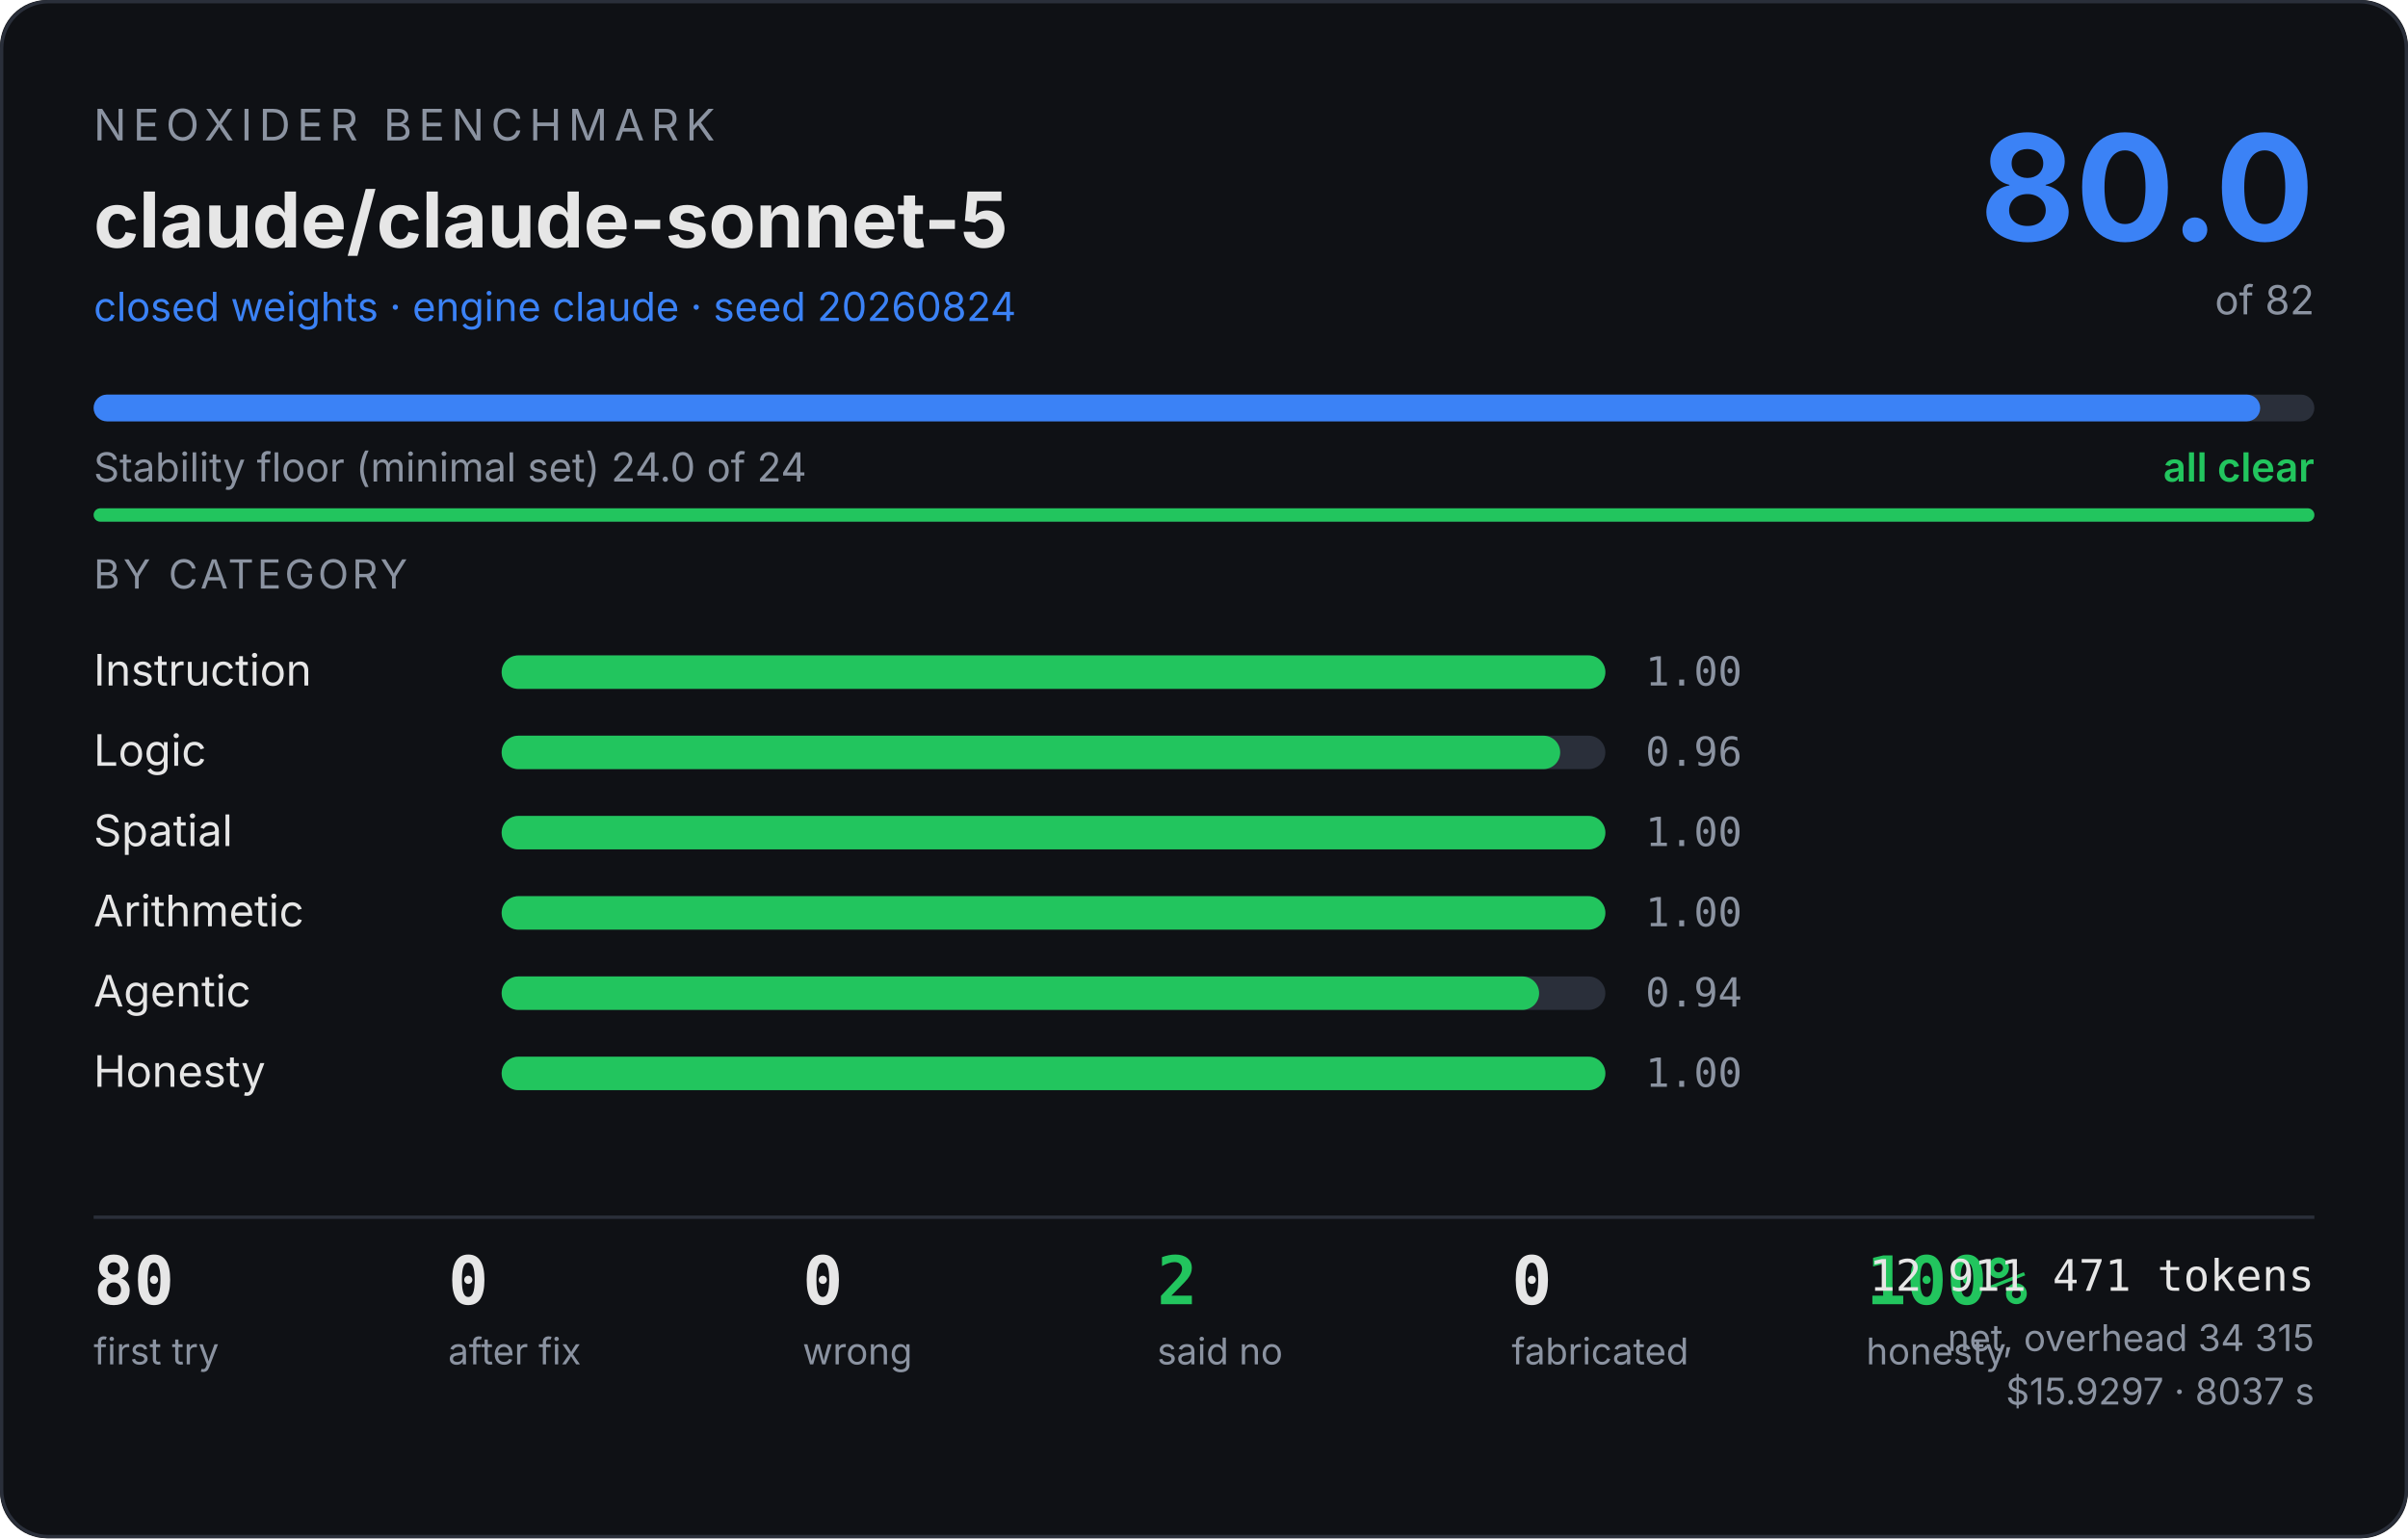
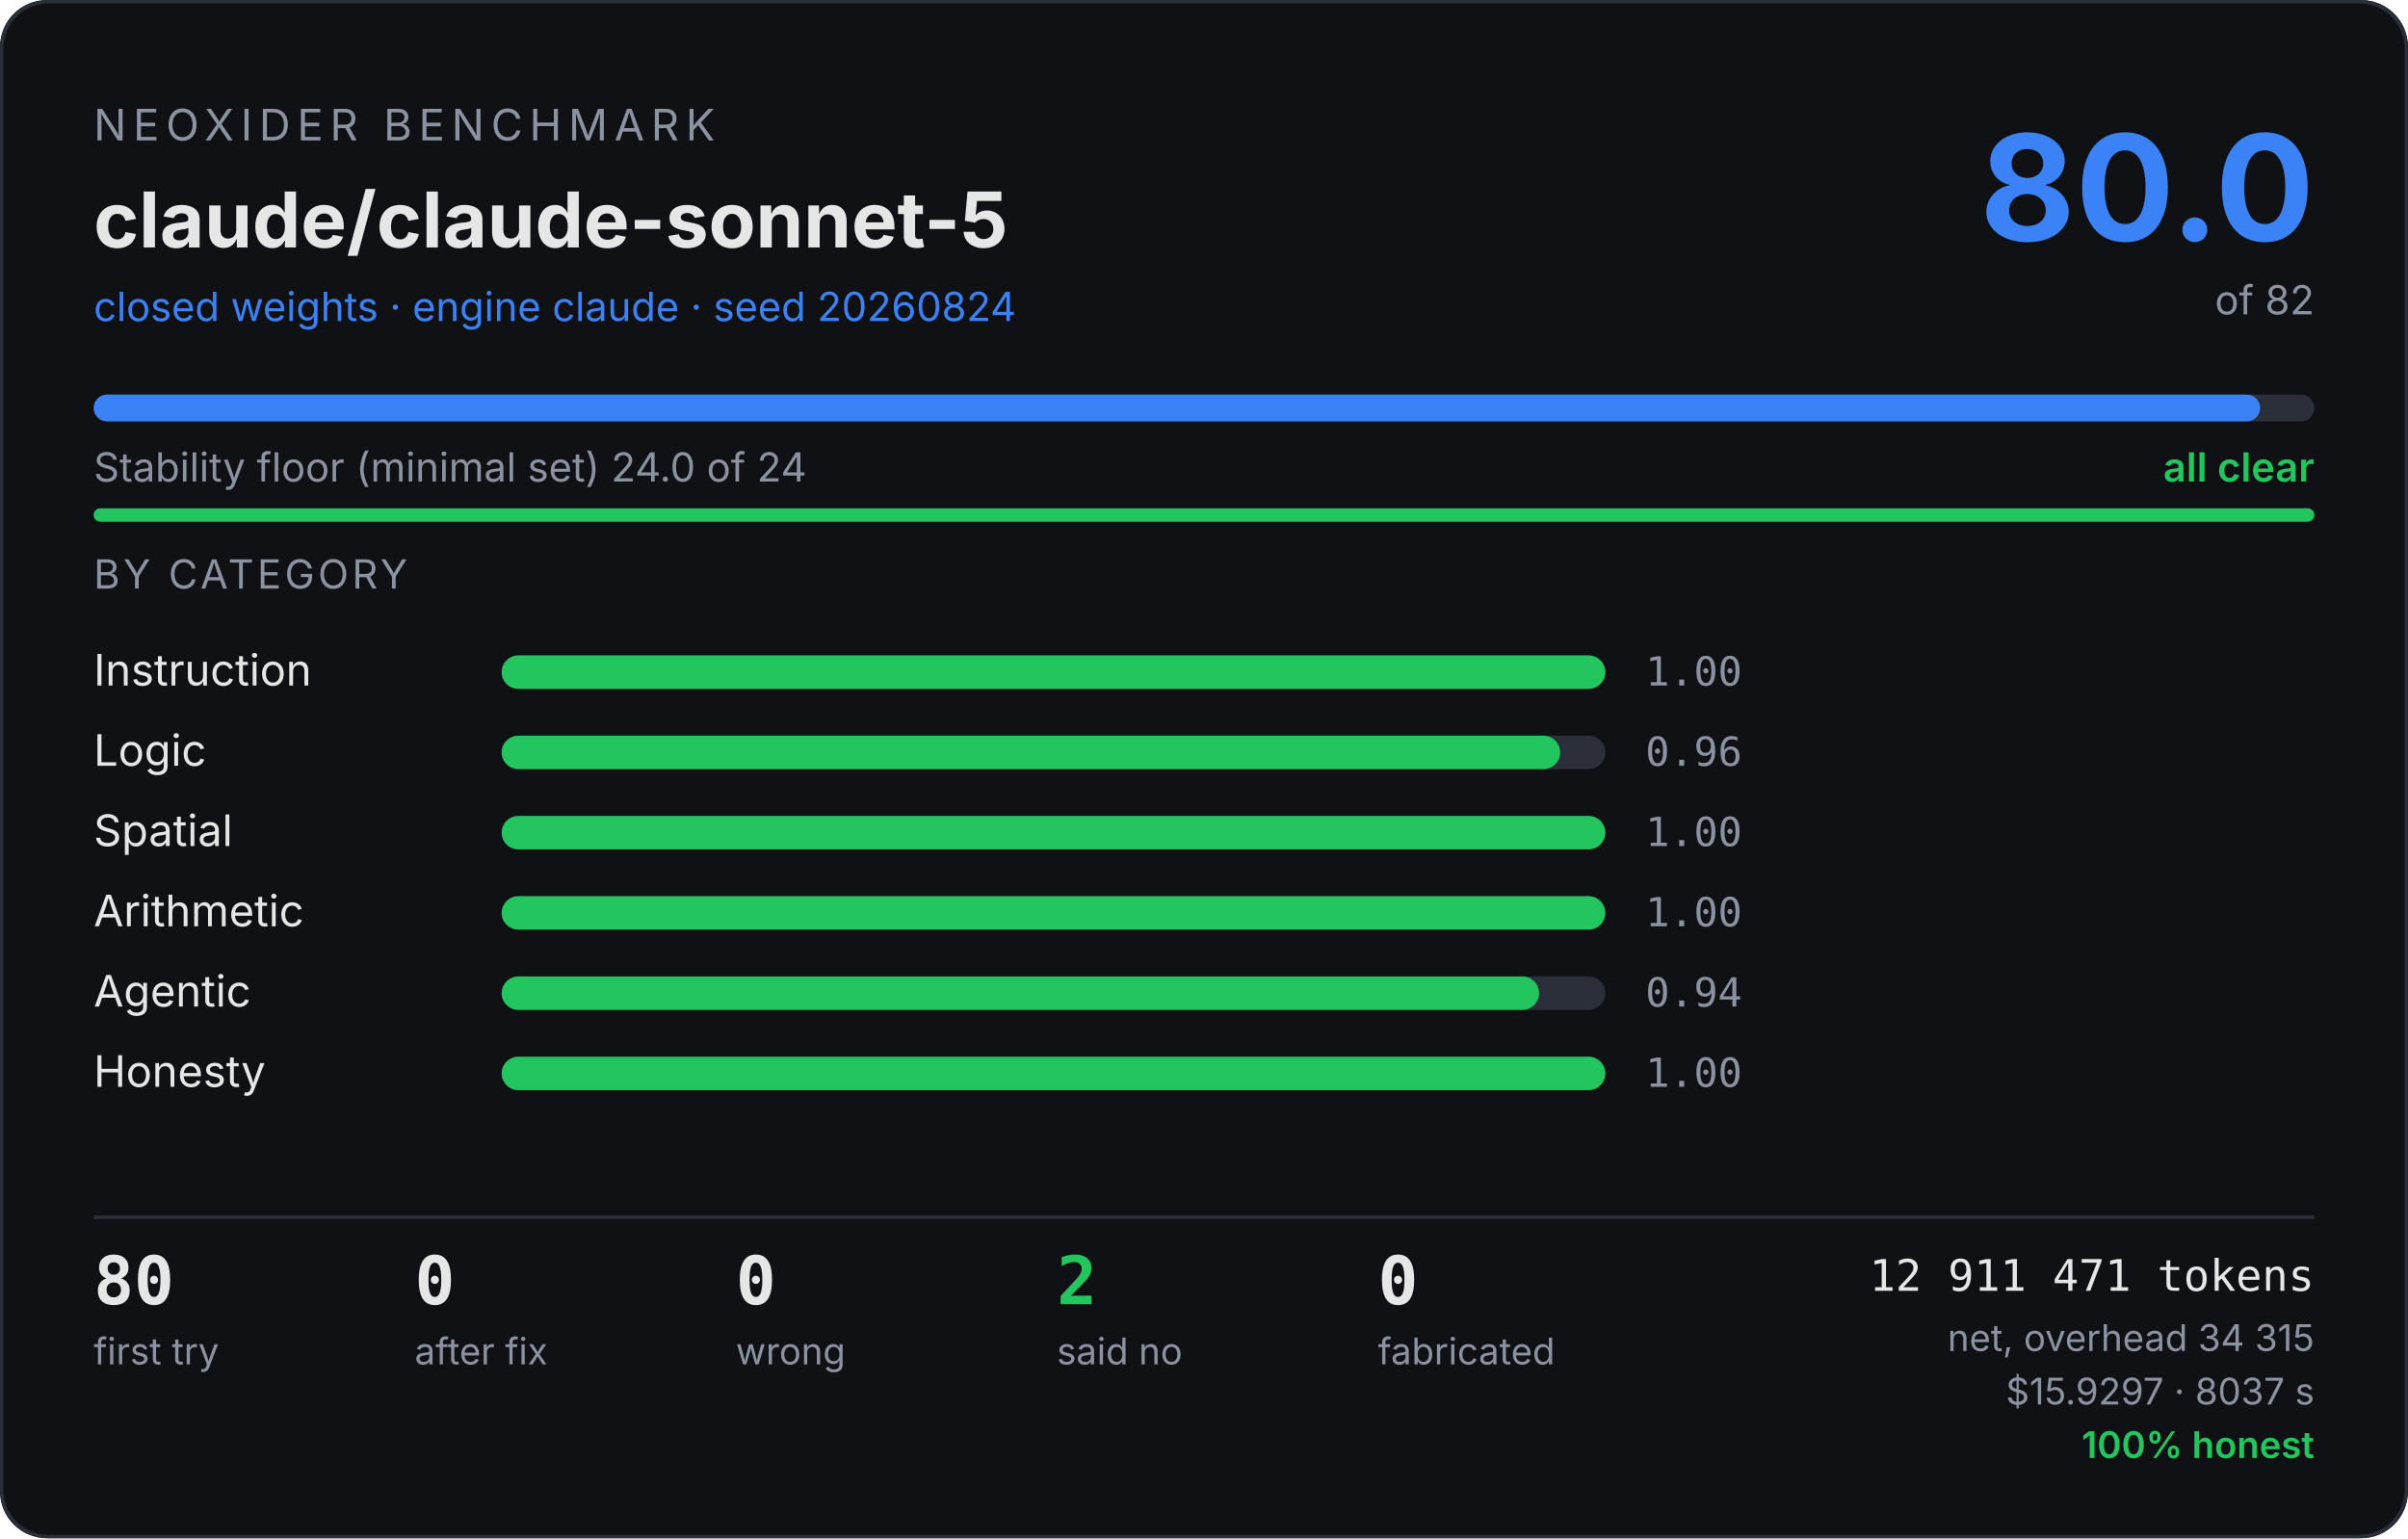
<svg xmlns="http://www.w3.org/2000/svg" width="720" height="460" viewBox="0 0 720 460" font-family="system-ui,-apple-system,Segoe UI,sans-serif">
  <rect width="720" height="460" rx="14" fill="#0f1115" />
  <rect x="0.5" y="0.5" width="719" height="459" rx="14" fill="none" stroke="#2a2f3a" />
  <text x="28" y="42" fill="#8b93a1" font-size="13" letter-spacing="2">NEOXIDER BENCHMARK</text>
  <text x="28" y="74" fill="#e6e6e6" font-size="23" font-weight="700">claude/claude-sonnet-5</text>
  <text x="28" y="96" fill="#3b82f6" font-size="12">closed weights · engine claude · seed 20260824</text>
  <text x="692" y="72" text-anchor="end" fill="#3b82f6" font-size="44" font-weight="700">80.0</text>
  <text x="692" y="94" text-anchor="end" fill="#8b93a1" font-size="12">of 82</text>
  <rect x="28" y="118" width="664" height="8" rx="4" fill="#2a2f3a" />
  <rect x="28" y="118" width="647.8" height="8" rx="4" fill="#3b82f6" />
  <text x="28" y="144" fill="#8b93a1" font-size="12">Stability floor (minimal set) 24.0 of 24</text>
  <text x="692" y="144" text-anchor="end" fill="#22c55e" font-size="12" font-weight="600">all clear</text>
  <rect x="28" y="152" width="664" height="4" rx="2" fill="#2a2f3a" />
  <rect x="28" y="152" width="664.0" height="4" rx="2" fill="#22c55e" />
  <text x="28" y="176" fill="#8b93a1" font-size="12" letter-spacing="1">BY CATEGORY</text>
  <text x="28" y="205" fill="#e6e6e6" font-size="13">Instruction</text>
  <rect x="150" y="196" width="330" height="10" rx="5" fill="#2a2f3a" />
  <rect x="150" y="196" width="330.0" height="10" rx="5" fill="#22c55e" />
  <text x="492" y="205" fill="#8b93a1" font-size="12" font-family="ui-monospace,Consolas,monospace">1.00</text>
  <text x="28" y="229" fill="#e6e6e6" font-size="13">Logic</text>
  <rect x="150" y="220" width="330" height="10" rx="5" fill="#2a2f3a" />
  <rect x="150" y="220" width="316.5" height="10" rx="5" fill="#22c55e" />
  <text x="492" y="229" fill="#8b93a1" font-size="12" font-family="ui-monospace,Consolas,monospace">0.96</text>
  <text x="28" y="253" fill="#e6e6e6" font-size="13">Spatial</text>
  <rect x="150" y="244" width="330" height="10" rx="5" fill="#2a2f3a" />
  <rect x="150" y="244" width="330.0" height="10" rx="5" fill="#22c55e" />
  <text x="492" y="253" fill="#8b93a1" font-size="12" font-family="ui-monospace,Consolas,monospace">1.00</text>
  <text x="28" y="277" fill="#e6e6e6" font-size="13">Arithmetic</text>
  <rect x="150" y="268" width="330" height="10" rx="5" fill="#2a2f3a" />
  <rect x="150" y="268" width="330.0" height="10" rx="5" fill="#22c55e" />
  <text x="492" y="277" fill="#8b93a1" font-size="12" font-family="ui-monospace,Consolas,monospace">1.00</text>
  <text x="28" y="301" fill="#e6e6e6" font-size="13">Agentic</text>
  <rect x="150" y="292" width="330" height="10" rx="5" fill="#2a2f3a" />
  <rect x="150" y="292" width="310.2" height="10" rx="5" fill="#22c55e" />
  <text x="492" y="301" fill="#8b93a1" font-size="12" font-family="ui-monospace,Consolas,monospace">0.94</text>
  <text x="28" y="325" fill="#e6e6e6" font-size="13">Honesty</text>
  <rect x="150" y="316" width="330" height="10" rx="5" fill="#2a2f3a" />
  <rect x="150" y="316" width="330.0" height="10" rx="5" fill="#22c55e" />
  <text x="492" y="325" fill="#8b93a1" font-size="12" font-family="ui-monospace,Consolas,monospace">1.00</text>
  <line x1="28" y1="364" x2="692" y2="364" stroke="#2a2f3a" />
  <text x="28" y="390" fill="#e6e6e6" font-size="20" font-weight="700" font-family="ui-monospace,Consolas,monospace">80</text>
  <text x="28" y="408" fill="#8b93a1" font-size="11">first try</text>
-   <text x="134" y="390" fill="#e6e6e6" font-size="20" font-weight="700" font-family="ui-monospace,Consolas,monospace">0</text>
-   <text x="134" y="408" fill="#8b93a1" font-size="11">after fix</text>
-   <text x="240" y="390" fill="#e6e6e6" font-size="20" font-weight="700" font-family="ui-monospace,Consolas,monospace">0</text>
-   <text x="240" y="408" fill="#8b93a1" font-size="11">wrong</text>
-   <text x="346" y="390" fill="#22c55e" font-size="20" font-weight="700" font-family="ui-monospace,Consolas,monospace">2</text>
-   <text x="346" y="408" fill="#8b93a1" font-size="11">said no</text>
-   <text x="452" y="390" fill="#e6e6e6" font-size="20" font-weight="700" font-family="ui-monospace,Consolas,monospace">0</text>
-   <text x="452" y="408" fill="#8b93a1" font-size="11">fabricated</text>
-   <text x="558" y="390" fill="#22c55e" font-size="20" font-weight="700" font-family="ui-monospace,Consolas,monospace">100%</text>
-   <text x="558" y="408" fill="#8b93a1" font-size="11">honesty</text>
+   <text x="124" y="390" fill="#e6e6e6" font-size="20" font-weight="700" font-family="ui-monospace,Consolas,monospace">0</text>
+   <text x="124" y="408" fill="#8b93a1" font-size="11">after fix</text>
+   <text x="220" y="390" fill="#e6e6e6" font-size="20" font-weight="700" font-family="ui-monospace,Consolas,monospace">0</text>
+   <text x="220" y="408" fill="#8b93a1" font-size="11">wrong</text>
+   <text x="316" y="390" fill="#22c55e" font-size="20" font-weight="700" font-family="ui-monospace,Consolas,monospace">2</text>
+   <text x="316" y="408" fill="#8b93a1" font-size="11">said no</text>
+   <text x="412" y="390" fill="#e6e6e6" font-size="20" font-weight="700" font-family="ui-monospace,Consolas,monospace">0</text>
+   <text x="412" y="408" fill="#8b93a1" font-size="11">fabricated</text>
  <text x="692" y="386" text-anchor="end" fill="#e6e6e6" font-size="13" font-family="ui-monospace,Consolas,monospace">12 911 471 tokens</text>
  <text x="692" y="404" text-anchor="end" fill="#8b93a1" font-size="11">net, overhead 34 315</text>
  <text x="692" y="420" text-anchor="end" fill="#8b93a1" font-size="11">$15.9297 · 8037 s</text>
+   <text x="692" y="436" text-anchor="end" fill="#22c55e" font-size="11" font-weight="600">100% honest</text>
</svg>
